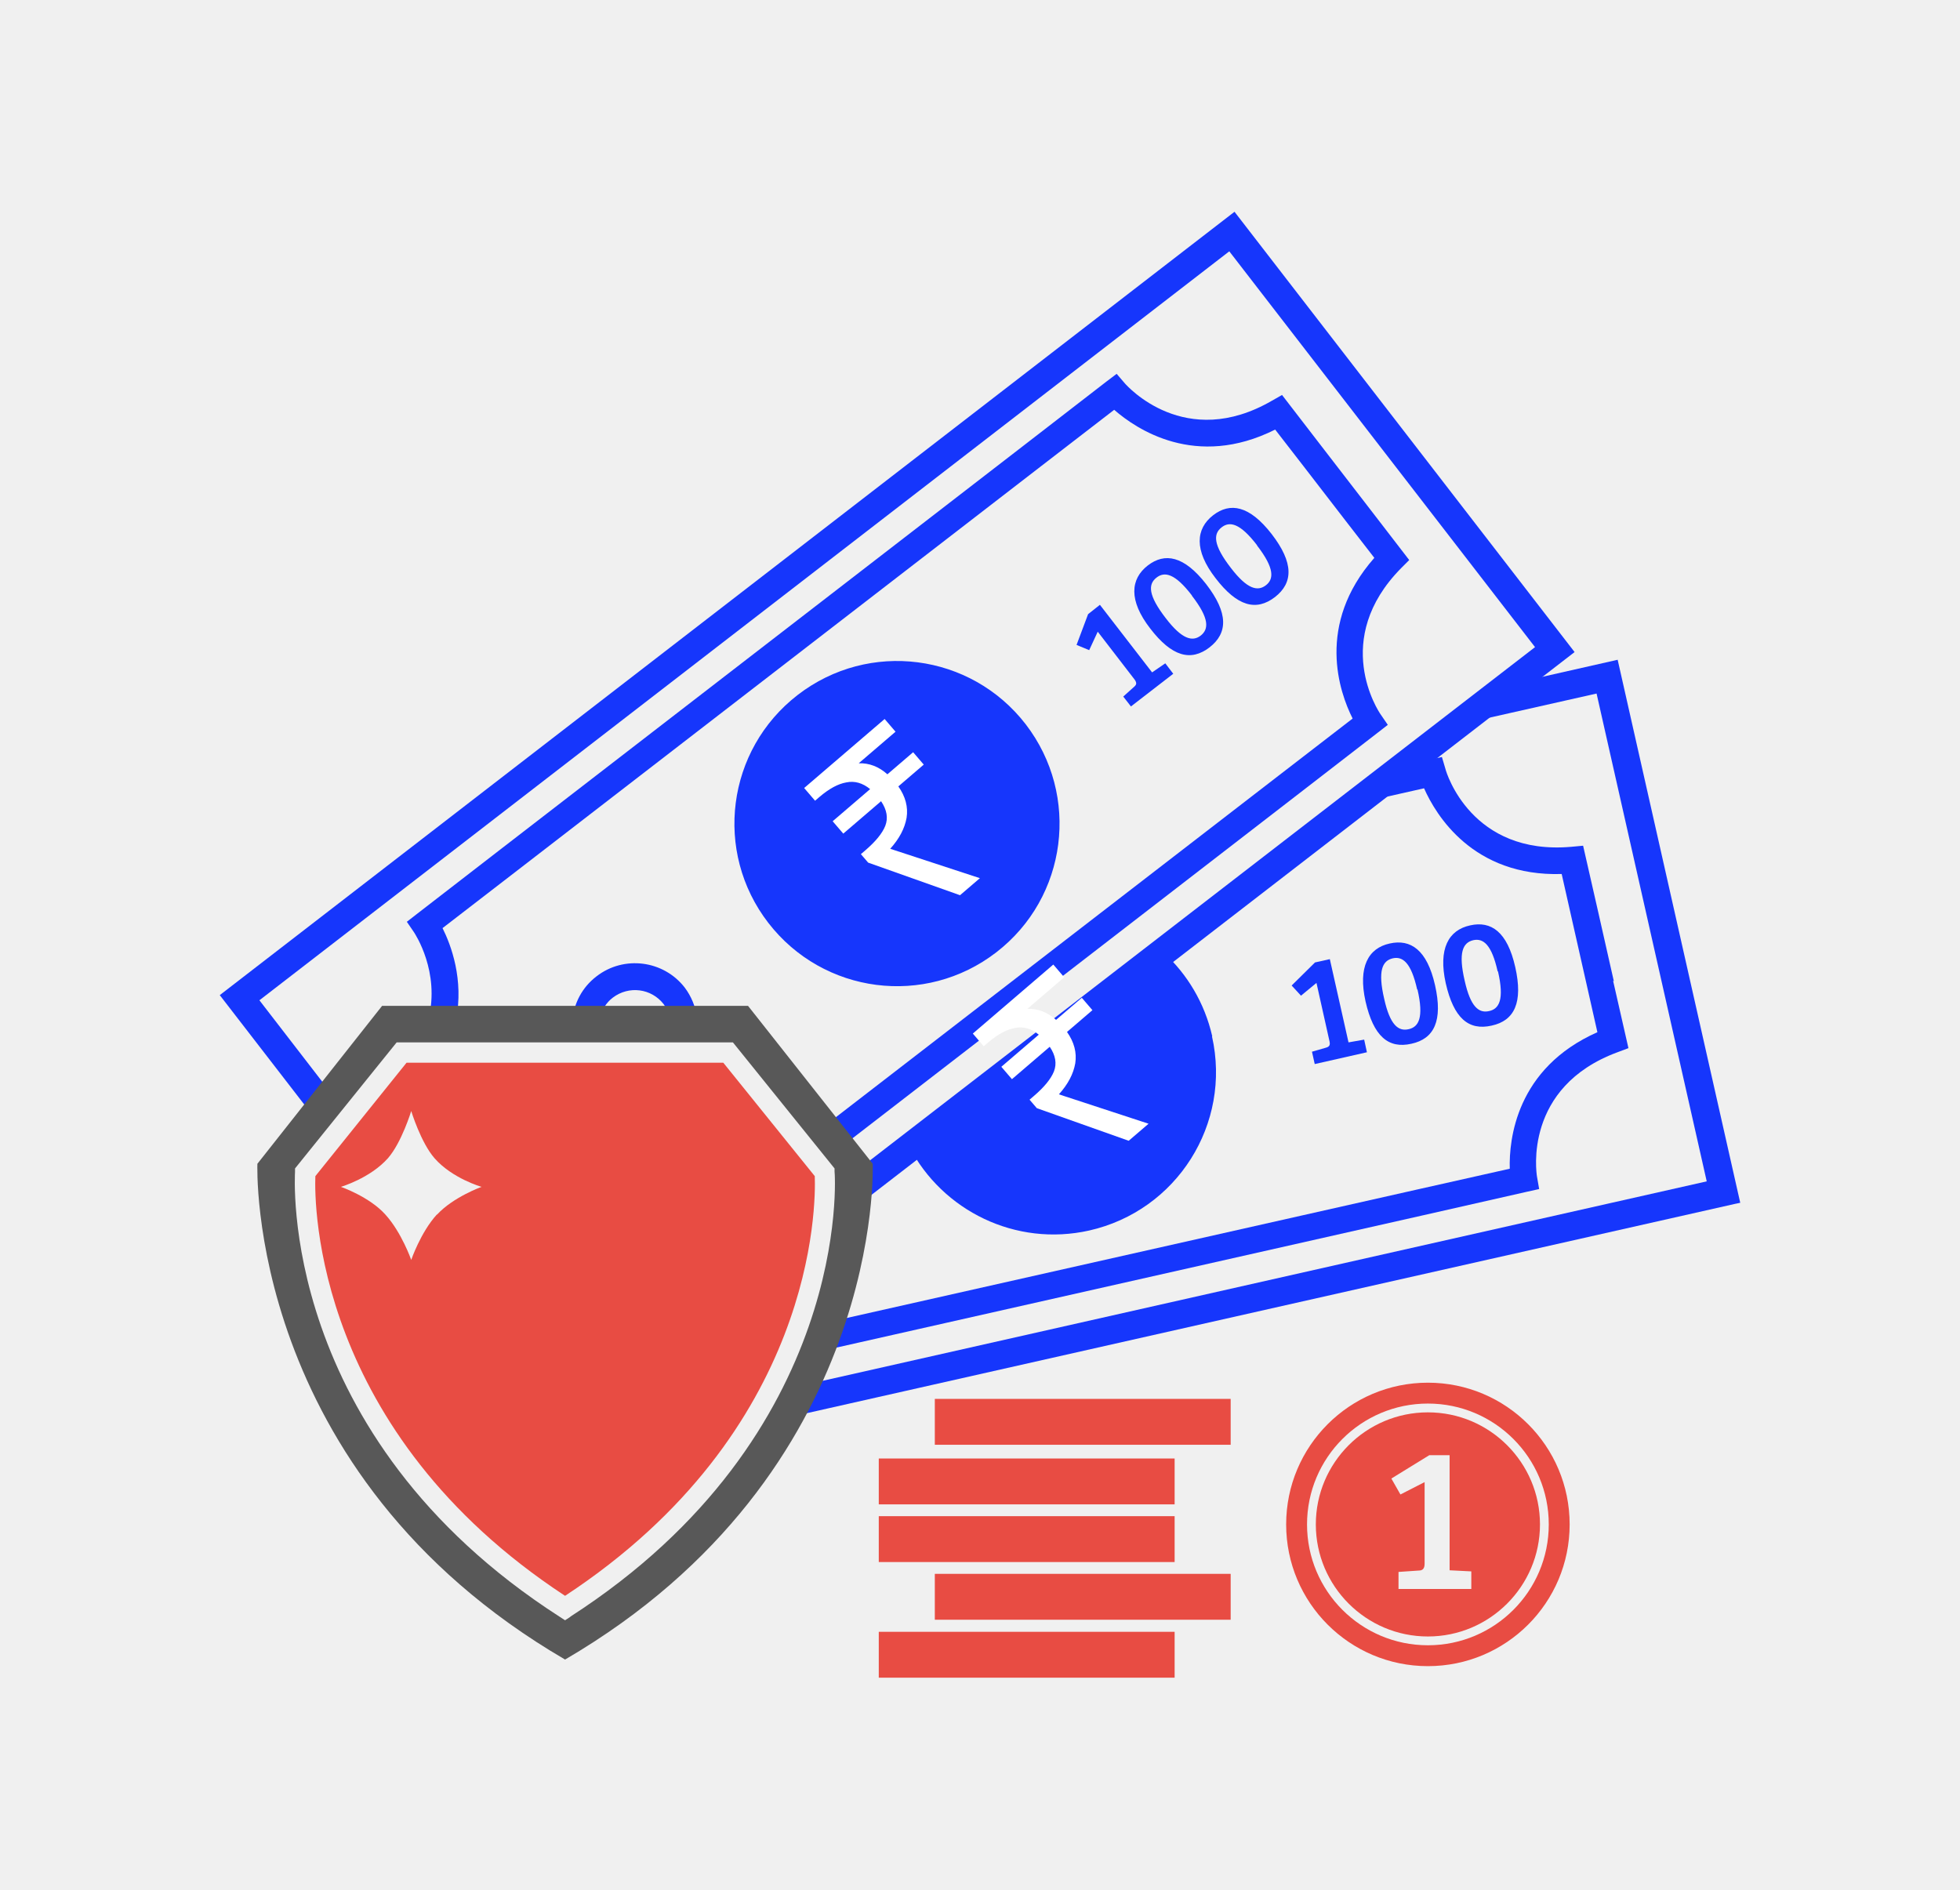
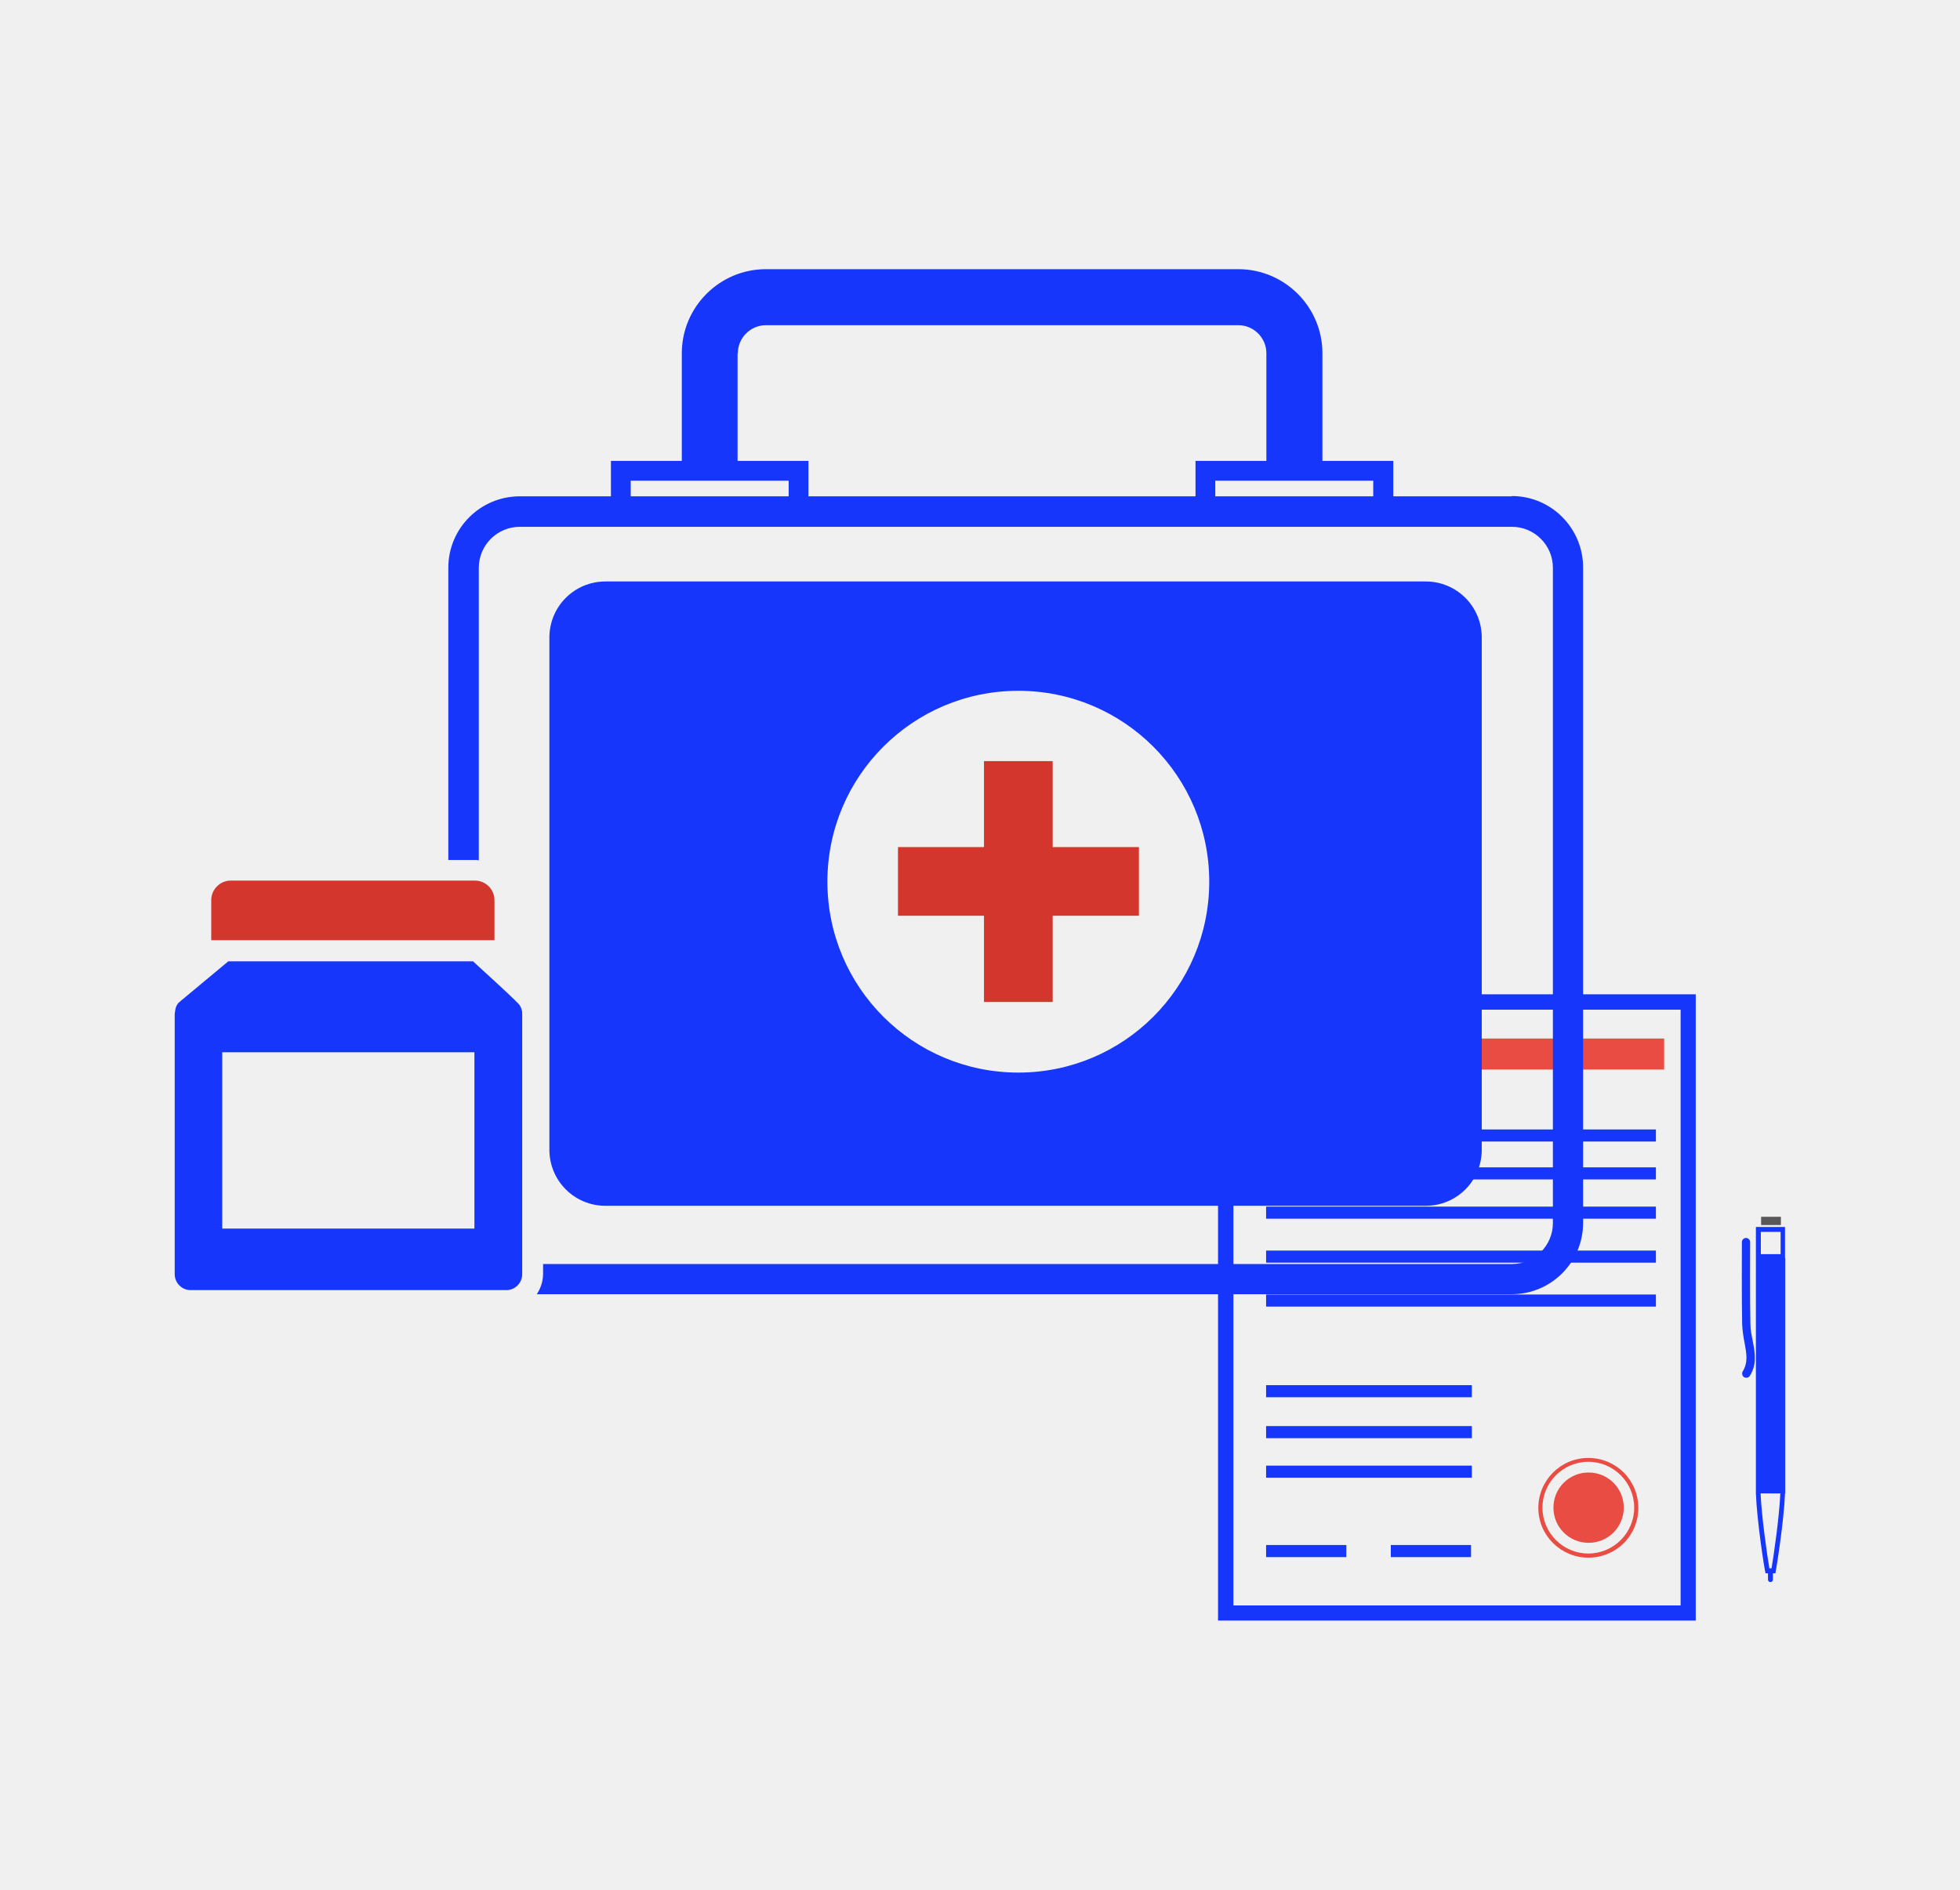
<svg xmlns="http://www.w3.org/2000/svg" id="Layer_1" data-name="Layer 1" viewBox="0 0 71.35 68.8">
  <defs>
    <style>
      .cls-1 {
        fill: #e84c43;
      }

      .cls-2 {
-         fill: #fff;
-         font-family: MyriadPro-Regular, 'Myriad Pro';
-         font-size: 9.31px;
+         fill: #5b5b5b;
      }

      .cls-3 {
        fill: #1636fc;
      }

      .cls-4 {
+         fill: #d3362d;
+       }
+ 
+       .cls-5 {
        fill: #585858;
      }
    </style>
  </defs>
  <g>
+     <path class="cls-3" d="M44.34,36.2v22.8h17.39v-22.8h-17.39ZM61.18,58.45h-16.28v-21.69h16.28v21.69Z" />
+     <rect class="cls-1" x="45.78" y="37.81" width="14.8" height="1.13" />
    <g>
-       <path class="cls-3" d="M58.89,24.02l-4.42,1-.08.04c-.36.3-.72.6-1.09.9l-.64.52,5.46-1.23,4.01,17.76-32.84,7.41c-.12.31-.3.62-.41.86-.04.1-.09.2-.13.31l34.41-7.76.19-.04-4.46-19.76Z" />
-       <path class="cls-3" d="M58.75,35.73l-.56-2.48-.56-2.46-.43.04c-3.64.32-4.55-2.7-4.58-2.83l-.13-.44-.45.1-.78.18c-.49.39-.99.78-1.48,1.17-.09.08-.19.15-.29.22l2.35-.53c.43.97,1.78,3.22,5.01,3.12l.37,1.64.56,2.48.37,1.64c-2.96,1.31-3.22,3.91-3.19,4.97l-3.34.75-21.53,4.85c-.02.17-.05.33-.08.45-.04.16-.09.38-.17.6l21.99-4.96,3.75-.85.45-.1-.08-.46c-.02-.13-.5-3.25,2.93-4.52l.4-.15-.56-2.46Z" />
-       <path class="cls-3" d="M44.13,37.73c-.28-1.22-.91-2.26-1.77-3.05-.75.55-1.57,1.01-2.31,1.58-.87.66-1.62,1.45-2.48,2.11.84.54,2.6.23,2.98,1.9.21.92-.23,1.69-1.12,2.03l.22.98-.58.13-.22-.96c-.63.08-1.32-.09-1.82-.37l.24-.64c.5.26,1.06.44,1.65.31.72-.16.99-.64.85-1.24-.28-1.24-1.97-.91-2.89-1.65,0,0,0,0,0,0-.14.09-.27.08-.37.02-.12.09-.24.18-.37.26-.59.44-1.21.86-1.83,1.25-.26.24-.51.48-.75.73.02.08,0,.18-.07.26-.12.13-.25.25-.39.37,1.21,2.33,3.87,3.65,6.55,3.05,3.19-.72,5.19-3.88,4.47-7.07Z" />
-       <polygon class="cls-3" points="34.32 40.39 42.36 34.68 42.36 42.67 38.69 44.5 34.32 40.39" />
-       <g>
-         <path class="cls-3" d="M47.93,35.78l-.57.47-.34-.37.85-.84.54-.12.68,3.03.57-.1.1.46-1.9.43-.1-.45.52-.15c.1-.03.15-.08.12-.22l-.48-2.15Z" />
-         <path class="cls-3" d="M52.24,35.87c.29,1.29-.03,1.95-.86,2.13-.84.19-1.38-.27-1.67-1.54-.28-1.26.1-1.94.88-2.11.76-.17,1.36.23,1.65,1.52ZM51.59,36.03c-.22-.99-.53-1.22-.89-1.14-.38.09-.55.45-.31,1.48.21.94.51,1.19.89,1.1.36-.08.56-.41.32-1.45Z" />
-         <path class="cls-3" d="M55.16,35.21c.29,1.29-.03,1.95-.86,2.13-.84.19-1.38-.27-1.67-1.54-.28-1.26.1-1.94.89-2.11.76-.17,1.35.23,1.64,1.52ZM54.52,35.37c-.22-.99-.53-1.22-.89-1.14-.38.09-.55.45-.31,1.48.21.94.51,1.19.89,1.1.36-.08.56-.41.32-1.45Z" />
-       </g>
+       <rect class="cls-3" x="46.09" y="41.12" width="14.19" height=".44" />
+       <rect class="cls-3" x="46.09" y="42.5" width="14.19" height=".44" />
+       <rect class="cls-3" x="46.09" y="43.93" width="14.19" height=".44" />
+       <rect class="cls-3" x="46.09" y="45.53" width="14.19" height=".44" />
+       <rect class="cls-3" x="46.09" y="47.13" width="14.19" height=".44" />
+       <rect class="cls-3" x="46.09" y="51.92" width="7.49" height=".44" />
+       <rect class="cls-3" x="46.09" y="50.43" width="7.49" height=".44" />
+       <rect class="cls-3" x="46.09" y="53.36" width="7.49" height=".44" />
+       <rect class="cls-3" x="46.09" y="56.25" width="2.92" height=".44" />
+       <rect class="cls-3" x="50.63" y="56.25" width="2.92" height=".44" />
    </g>
    <g>
-       <path class="cls-3" d="M9.44,36.42L44.75,9.15l11.13,14.41-24.72,19.08c.08.26.11.57.11.65,0,.17.02.35.03.54l26.02-20.09-12.38-16.03L8,36.23l3.46,4.48c.15-.2.29-.4.41-.62.06-.1.11-.21.16-.32l-2.6-3.37Z" />
-       <path class="cls-3" d="M51.3,20.39l-1.54-2-1.55-2.01-1.54-2-.37.21c-3.16,1.83-5.26-.53-5.35-.63l-.3-.35-.37.28-3.04,2.35-19.03,14.69-3.04,2.35-.36.28.26.38c.05.08.95,1.44.53,3.16.11,0,.19.01.22.01.26.01.52.02.78.02.29-1.47-.18-2.72-.49-3.34l2.71-2.09,19.03-14.69,2.71-2.09c.8.7,2.97,2.17,5.86.72l1.03,1.33,1.55,2.01,1.03,1.33c-2.14,2.43-1.27,4.9-.79,5.85l-2.71,2.09-16.42,12.67c.23.22.45.49.59.78l16.42-12.68,3.04-2.35.36-.28-.26-.38c-.08-.11-1.82-2.73.75-5.33l.3-.3Z" />
-       <path class="cls-3" d="M37.34,26.37c-2-2.59-5.71-3.07-8.3-1.07-2.59,2-3.07,5.71-1.07,8.3,2,2.59,5.71,3.07,8.3,1.07,2.59-2,3.06-5.71,1.07-8.3Z" />
-       <g>
-         <path class="cls-3" d="M39.96,23l-.31.67-.46-.19.42-1.12.43-.34,1.9,2.46.48-.33.29.38-1.54,1.19-.28-.36.4-.36c.08-.07.1-.13.02-.25l-1.34-1.74Z" />
-         <path class="cls-3" d="M43.91,21.27c.81,1.05.79,1.78.12,2.3-.68.52-1.37.34-2.16-.69-.79-1.02-.72-1.8-.09-2.29.62-.48,1.32-.36,2.13.68ZM43.39,21.68c-.62-.81-1-.88-1.29-.65-.31.24-.31.64.34,1.48.59.77.97.86,1.27.63.29-.23.33-.61-.32-1.45Z" />
-         <path class="cls-3" d="M46.29,19.44c.81,1.05.79,1.78.12,2.3-.68.52-1.37.34-2.16-.69-.79-1.02-.72-1.8-.09-2.29.62-.48,1.32-.36,2.13.68ZM45.76,19.85c-.62-.81-1-.88-1.29-.65-.31.24-.31.64.34,1.48.59.77.97.86,1.27.63.29-.22.33-.61-.32-1.45Z" />
-       </g>
-       <path class="cls-3" d="M21.84,37.05c.07-.28.22-.54.47-.73.58-.44,1.4-.34,1.85.24.09.12.16.26.2.4.34-.01.68,0,1.01.05-.06-.37-.2-.73-.44-1.05-.77-1-2.22-1.19-3.22-.41-.52.4-.81.97-.87,1.57.33-.03.67-.05,1-.07Z" />
+       <path class="cls-1" d="M57.82,56.71c-1,0-1.82-.81-1.82-1.81s.81-1.82,1.82-1.82,1.82.81,1.82,1.82-.81,1.81-1.82,1.81ZM57.82,53.22c-.92,0-1.67.75-1.67,1.67s.75,1.67,1.67,1.67,1.67-.75,1.67-1.67c0-.92-.75-1.67-1.67-1.67Z" />
+       <path class="cls-1" d="M59.11,54.89c0,.71-.57,1.28-1.28,1.28s-1.28-.57-1.28-1.28.57-1.28,1.28-1.28c.71,0,1.28.57,1.28,1.28Z" />
    </g>
    <g>
-       <path class="cls-1" d="M51.98,51.42c-2.25,0-4.08,1.83-4.08,4.08s1.83,4.08,4.08,4.08,4.08-1.83,4.08-4.08-1.83-4.08-4.08-4.08ZM53.54,57.85h-2.63v-.62l.73-.05c.14,0,.22-.06.22-.25v-2.97l-.88.45-.33-.58,1.38-.85h.74v4.19l.79.04v.64h0Z" />
-       <path class="cls-1" d="M51.98,50.34c-2.85,0-5.16,2.31-5.16,5.16s2.31,5.16,5.16,5.16,5.16-2.31,5.16-5.16c0-2.85-2.31-5.16-5.16-5.16ZM51.98,59.9c-2.43,0-4.4-1.97-4.4-4.4s1.97-4.4,4.4-4.4,4.4,1.97,4.4,4.4-1.97,4.4-4.4,4.4Z" />
-     </g>
-     <g>
-       <rect class="cls-1" x="34.03" y="50.93" width="10.77" height="1.67" />
-       <rect class="cls-1" x="34.03" y="57.3" width="10.77" height="1.67" />
-       <rect class="cls-1" x="31.99" y="53.1" width="10.77" height="1.67" />
-       <rect class="cls-1" x="31.99" y="55.2" width="10.77" height="1.67" />
-       <rect class="cls-1" x="31.99" y="59.41" width="10.77" height="1.67" />
-     </g>
-     <g>
-       <path class="cls-4" d="M31.77,42.37l-4.54-5.75h-13.32l-4.54,5.75s-.45,11.25,11.2,18.05c11.65-6.8,11.2-18.05,11.2-18.05ZM20.77,58.86l-.2.13-.2-.13c-10.29-6.62-9.63-16.11-9.63-16.21v-.11s3.7-4.59,3.7-4.59h12.24l3.7,4.59v.11c.02.09.67,9.58-9.62,16.21Z" />
-       <path class="cls-1" d="M26.33,38.69h-11.53l-3.32,4.13c-.04,1.04-.02,9.3,9.09,15.28,9.13-6,9.13-14.24,9.09-15.28l-3.33-4.13ZM15.9,44.22c-.59.65-.93,1.65-.93,1.65,0,0-.35-1-.94-1.65-.58-.65-1.62-1.01-1.62-1.01,0,0,1.06-.31,1.71-1.04.5-.57.85-1.72.85-1.72,0,0,.35,1.15.85,1.72.65.74,1.71,1.04,1.71,1.04,0,0-1.03.37-1.62,1.01Z" />
+       <g>
+         <rect class="cls-2" x="64.46" y="45.8" width=".53" height="8.57" />
+         <polygon class="cls-5" points="64.44 44.3 64.11 44.3 64.11 44.6 64.44 44.6 64.83 44.6 64.83 44.3 64.44 44.3" />
+         <path class="cls-3" d="M64.84,44.67h-.92v9.38h0c0,.09,0,.2,0,.31h0s0,.01,0,.01c.04,1.01.29,2.64.35,2.91h.09v.23c0,.05.04.09.09.09s.09-.04.09-.09v-.23h.09c.05-.26.31-1.9.35-2.91h0v-9.7h-.15ZM64.49,57.1h-.08c-.08-.48-.28-1.85-.32-2.73h.72c-.04.88-.24,2.25-.32,2.73ZM64.82,45.66h-.72v-.81h.72v.81Z" />
+       </g>
+       <path class="cls-3" d="M63.57,50.16s-.05,0-.08-.02c-.07-.04-.09-.14-.05-.21.2-.33.14-.64.07-1.03-.04-.2-.08-.44-.09-.69-.02-.73-.01-2.97-.01-2.99,0-.08.07-.15.15-.15h0c.08,0,.15.07.15.15,0,.02-.01,2.25.01,2.98,0,.23.05.44.09.65.08.42.15.82-.11,1.24-.03.05-.08.07-.13.07Z" />
    </g>
  </g>
-   <text class="cls-2" transform="translate(33.05 34.22) rotate(-40.62)">
-     <tspan x="0" y="0">₹</tspan>
-   </text>
-   <text class="cls-2" transform="translate(39.19 43.16) rotate(-40.62)">
-     <tspan x="0" y="0">₹</tspan>
-   </text>
+   <g>
+     <path class="cls-3" d="M51.9,21.17h-29.86c-1.13,0-2.04.91-2.04,2.04v18.65c0,1.13.91,2.04,2.04,2.04h29.86c1.13,0,2.04-.91,2.04-2.04v-18.65c0-1.13-.91-2.04-2.04-2.04ZM37.07,39.05c-3.84,0-6.95-3.11-6.95-6.95s3.11-6.95,6.95-6.95,6.95,3.11,6.95,6.95-3.11,6.95-6.95,6.95Z" />
+     <polygon class="cls-4" points="41.46 30.84 38.32 30.84 38.32 27.71 35.82 27.71 35.82 30.84 32.69 30.84 32.69 33.34 35.82 33.34 35.82 36.48 38.32 36.48 38.32 33.34 41.46 33.34 41.46 30.84" />
+     <path class="cls-3" d="M55.03,18.07h-4.31v-1.29h-2.58v-3.92c0-1.69-1.38-3.06-3.06-3.06h-17.2c-1.69,0-3.06,1.38-3.06,3.06v3.92h-2.58v1.29h-3.32c-1.43,0-2.6,1.16-2.6,2.6v10.64h.98s.08,0,.13.01v-10.65c0-.82.67-1.49,1.49-1.49h36.12c.82,0,1.49.67,1.49,1.49v23.86c0,.82-.67,1.49-1.49,1.49H19.77v.35c0,.28-.09.54-.23.75h35.49c1.43,0,2.6-1.16,2.6-2.6v-23.86c0-1.43-1.16-2.6-2.59-2.6ZM49.99,18.07h-5.75v-.57h5.75v.57ZM26.86,12.86c0-.56.46-1.02,1.02-1.02h17.2c.56,0,1.02.46,1.02,1.02v3.92h-2.58v1.29h-14.09v-1.29h-2.58v-3.92h0ZM22.96,17.5h5.75v.57h-5.75v-.57Z" />
+     <path class="cls-4" d="M17.29,32.06h-8.89c-.39,0-.71.32-.71.71v1.46h10.31v-1.46c0-.39-.32-.71-.71-.71Z" />
+     <path class="cls-3" d="M18.99,36.76c-.02-.08-.06-.16-.12-.22-.3-.31-1.16-1.09-1.65-1.54h-8.91l-1.79,1.49c-.08.07-.12.17-.14.28,0,.05-.02.1-.02.15v9.47c0,.32.26.58.58.58h11.49c.32,0,.58-.26.58-.58v-9.47c0-.05,0-.11-.02-.15ZM17.27,44.73h-9.18v-6.42h9.18v6.42Z" />
+   </g>
</svg>
